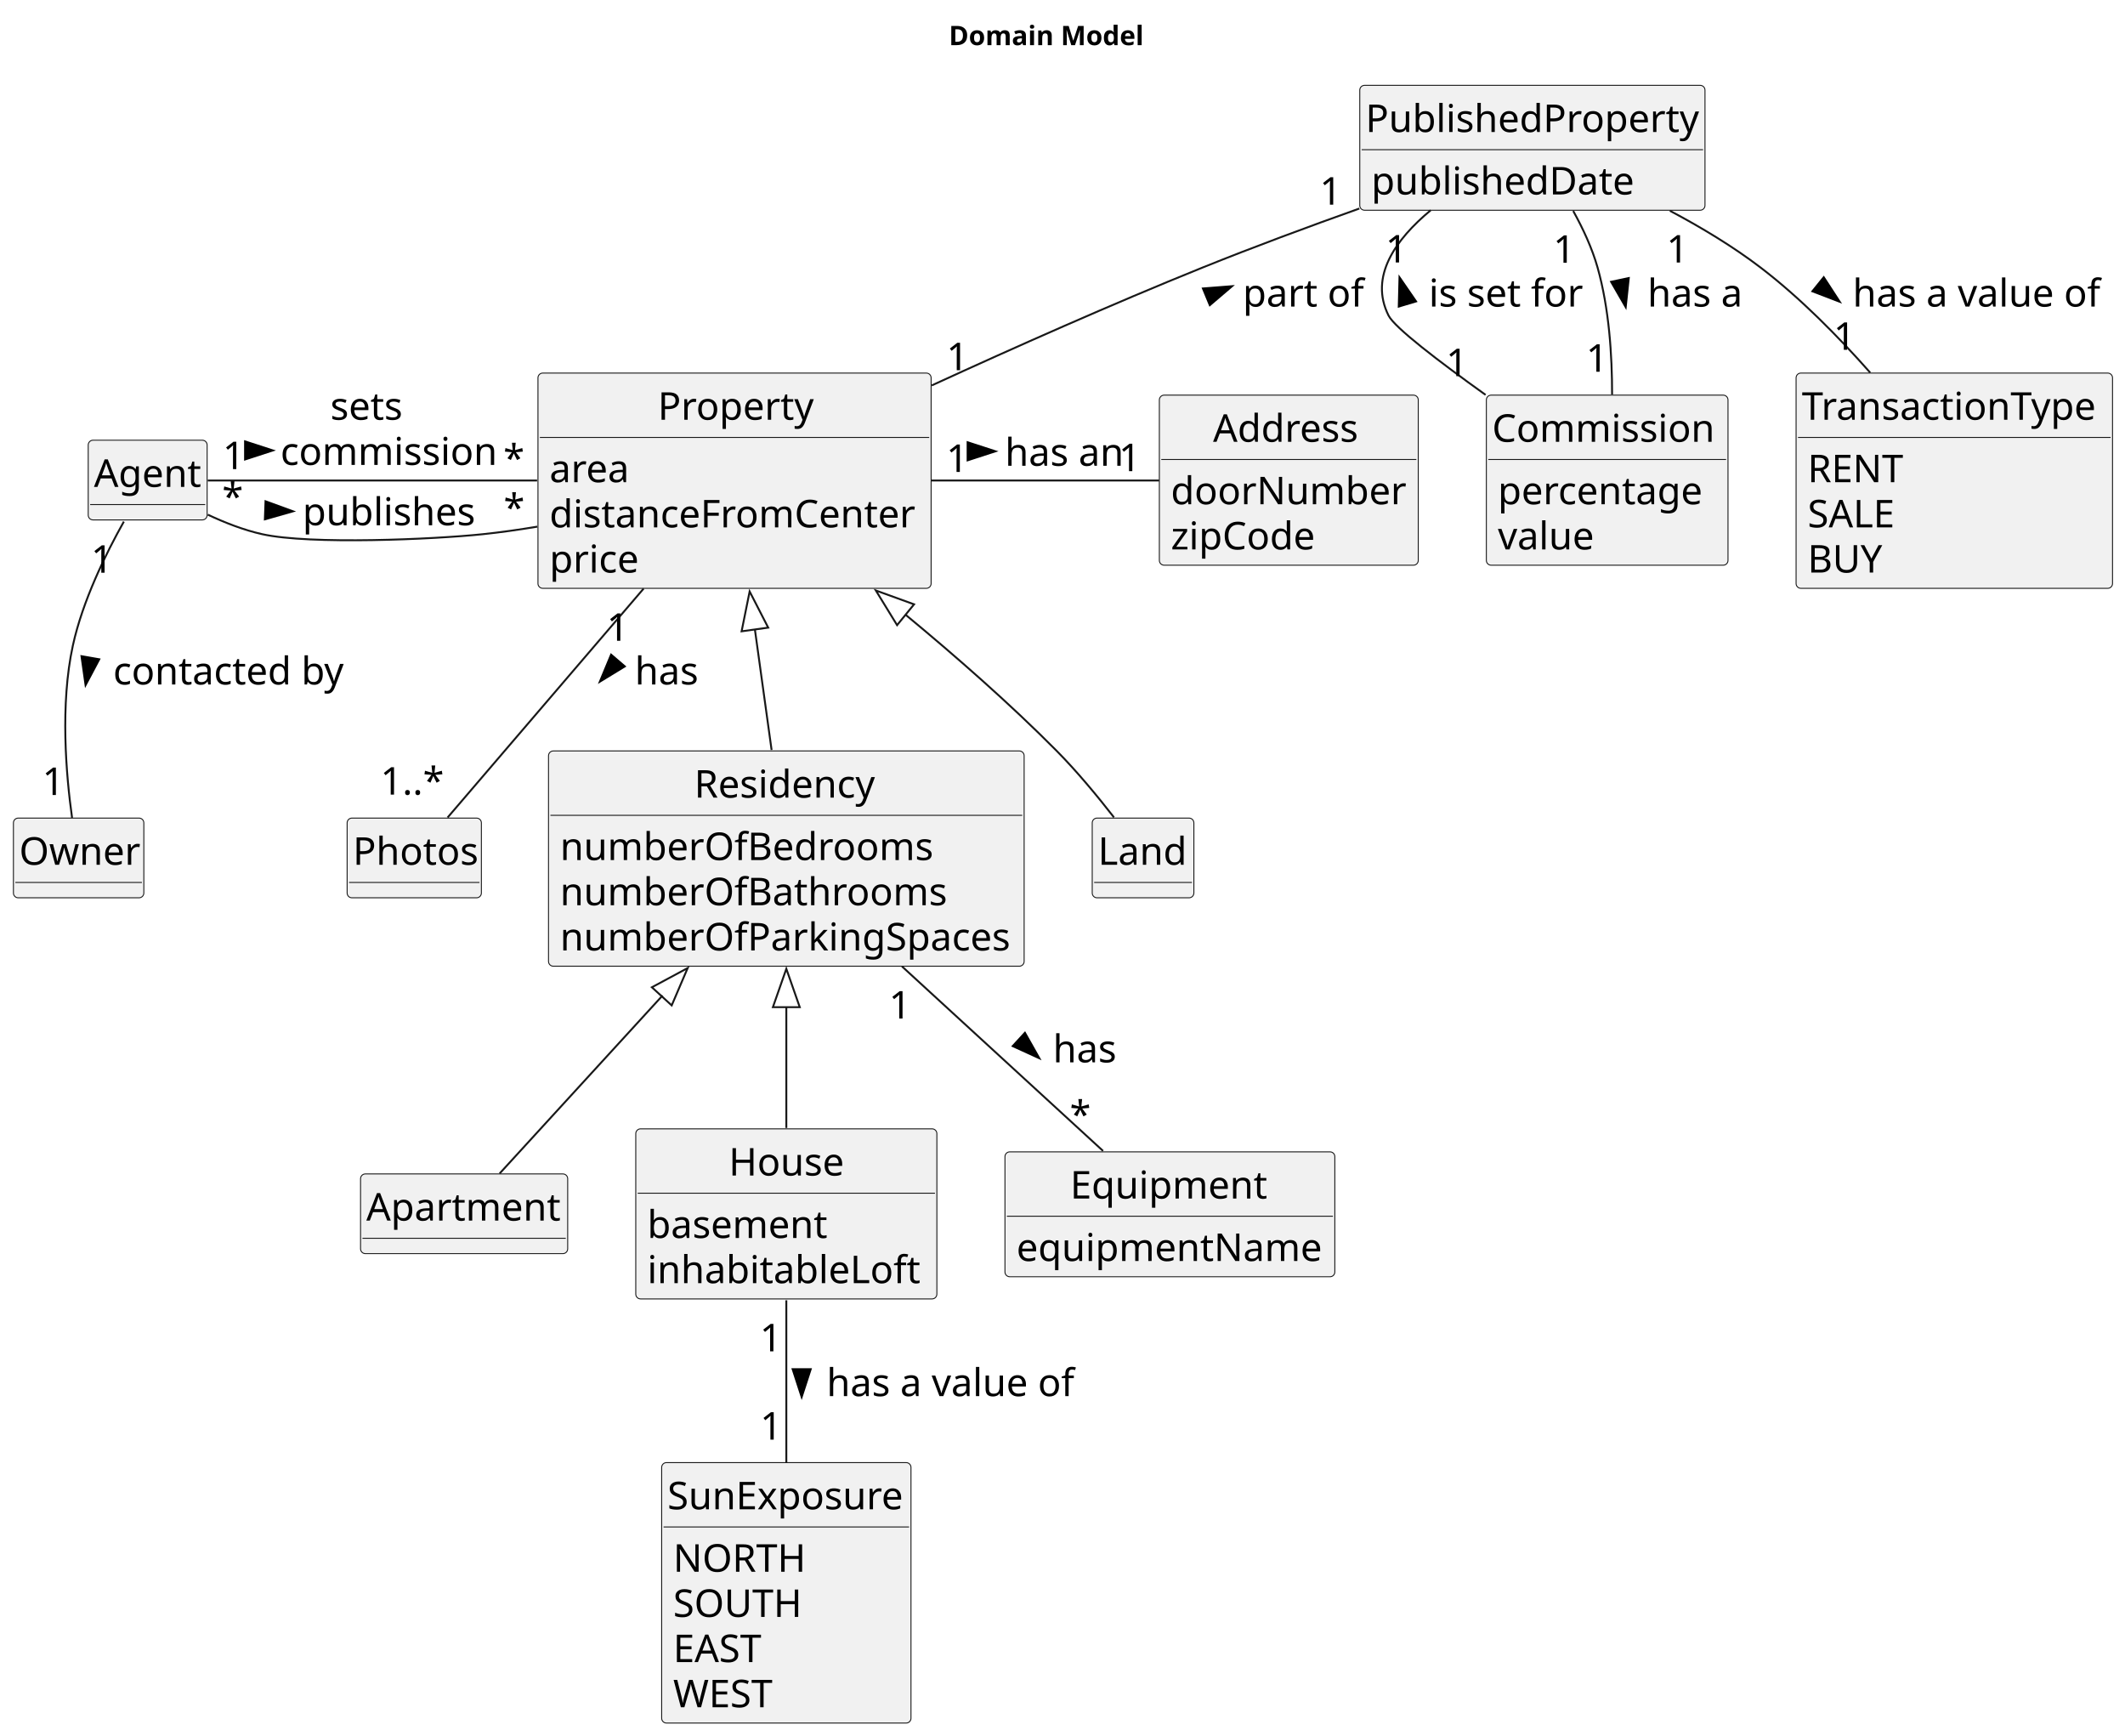
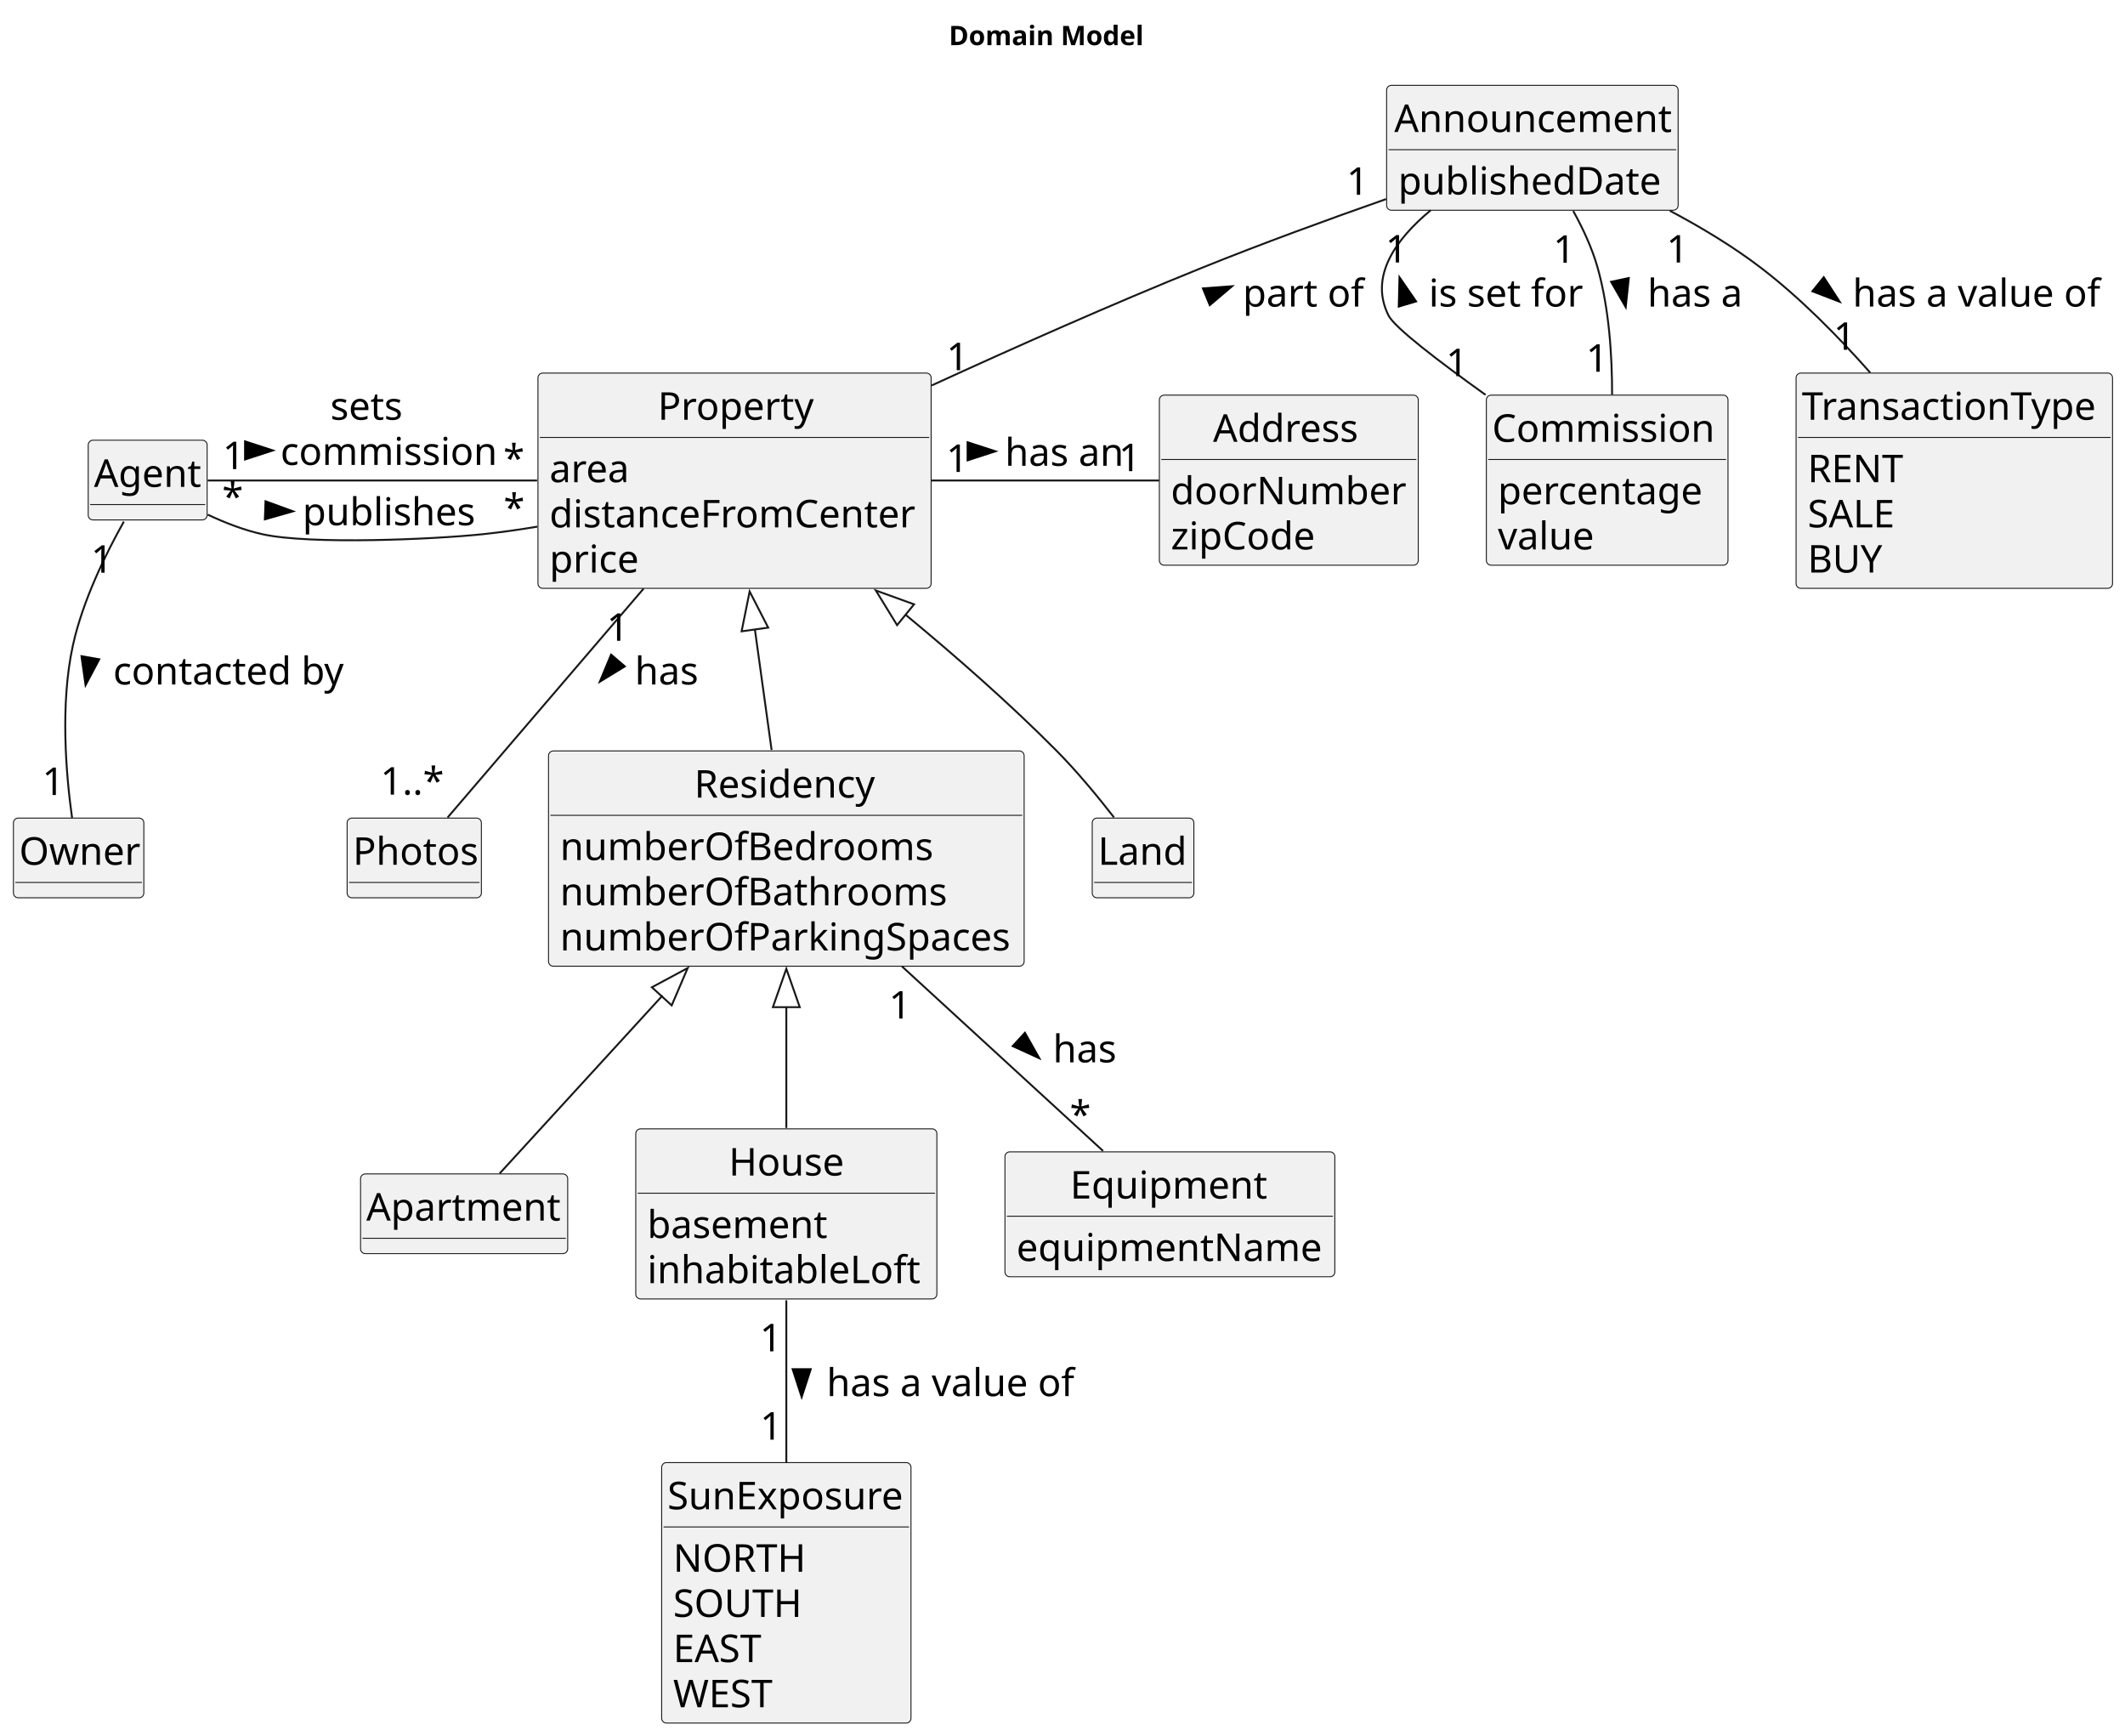
<svg xmlns="http://www.w3.org/2000/svg" contentStyleType="text/css" height="905px" preserveAspectRatio="none" style="width:1108px;height:905px;background:#FFFFFF;" version="1.1" viewBox="0 0 1108 905" width="1108px" zoomAndPan="magnify">
  <defs />
  <g>
    <text fill="#000000" font-family="sans-serif" font-size="14" font-weight="bold" lengthAdjust="spacing" textLength="105" x="494.75" y="23.535">Domain Model</text>
    <g id="elem_Agent">
      <rect codeLine="14" fill="#F1F1F1" height="41.555" id="Agent" rx="2.5" ry="2.5" style="stroke:#181818;stroke-width:0.5;" width="62" x="46" y="229.488" />
      <text fill="#000000" font-family="sans-serif" font-size="20" lengthAdjust="spacing" textLength="56" x="49" y="253.824">Agent</text>
      <line style="stroke:#181818;stroke-width:0.5;" x1="47" x2="107" y1="263.043" y2="263.043" />
    </g>
    <g id="elem_Property">
      <rect codeLine="17" fill="#F1F1F1" height="112.219" id="Property" rx="2.5" ry="2.5" style="stroke:#181818;stroke-width:0.5;" width="205" x="280.5" y="194.488" />
      <text fill="#000000" font-family="sans-serif" font-size="20" lengthAdjust="spacing" textLength="80" x="343" y="218.824">Property</text>
      <line style="stroke:#181818;stroke-width:0.5;" x1="281.5" x2="484.5" y1="228.043" y2="228.043" />
      <text fill="#000000" font-family="sans-serif" font-size="20" lengthAdjust="spacing" textLength="41" x="286.5" y="251.379">area</text>
      <text fill="#000000" font-family="sans-serif" font-size="20" lengthAdjust="spacing" textLength="193" x="286.5" y="274.934">distanceFromCenter</text>
      <text fill="#000000" font-family="sans-serif" font-size="20" lengthAdjust="spacing" textLength="48" x="286.5" y="298.488">price</text>
    </g>
    <g id="elem_Photos">
      <rect codeLine="23" fill="#F1F1F1" height="41.555" id="Photos" rx="2.5" ry="2.5" style="stroke:#181818;stroke-width:0.5;" width="70" x="181" y="426.488" />
      <text fill="#000000" font-family="sans-serif" font-size="20" lengthAdjust="spacing" textLength="64" x="184" y="450.824">Photos</text>
      <line style="stroke:#181818;stroke-width:0.5;" x1="182" x2="250" y1="460.043" y2="460.043" />
    </g>
    <g id="elem_Address">
      <rect codeLine="26" fill="#F1F1F1" height="88.664" id="Address" rx="2.5" ry="2.5" style="stroke:#181818;stroke-width:0.5;" width="135" x="604.5" y="205.988" />
      <text fill="#000000" font-family="sans-serif" font-size="20" lengthAdjust="spacing" textLength="79" x="632.5" y="230.324">Address</text>
      <line style="stroke:#181818;stroke-width:0.5;" x1="605.5" x2="738.5" y1="239.543" y2="239.543" />
      <text fill="#000000" font-family="sans-serif" font-size="20" lengthAdjust="spacing" textLength="123" x="610.5" y="262.879">doorNumber</text>
      <text fill="#000000" font-family="sans-serif" font-size="20" lengthAdjust="spacing" textLength="80" x="610.5" y="286.434">zipCode</text>
    </g>
    <g id="elem_Apartment">
      <rect codeLine="31" fill="#F1F1F1" height="41.555" id="Apartment" rx="2.5" ry="2.5" style="stroke:#181818;stroke-width:0.5;" width="108" x="188" y="611.988" />
      <text fill="#000000" font-family="sans-serif" font-size="20" lengthAdjust="spacing" textLength="102" x="191" y="636.324">Apartment</text>
      <line style="stroke:#181818;stroke-width:0.5;" x1="189" x2="295" y1="645.543" y2="645.543" />
    </g>
    <g id="elem_Residency">
      <rect codeLine="39" fill="#F1F1F1" height="112.219" id="Residency" rx="2.5" ry="2.5" style="stroke:#181818;stroke-width:0.5;" width="248" x="286" y="391.488" />
      <text fill="#000000" font-family="sans-serif" font-size="20" lengthAdjust="spacing" textLength="96" x="362" y="415.824">Residency</text>
      <line style="stroke:#181818;stroke-width:0.5;" x1="287" x2="533" y1="425.043" y2="425.043" />
      <text fill="#000000" font-family="sans-serif" font-size="20" lengthAdjust="spacing" textLength="195" x="292" y="448.379">numberOfBedrooms</text>
      <text fill="#000000" font-family="sans-serif" font-size="20" lengthAdjust="spacing" textLength="201" x="292" y="471.934">numberOfBathrooms</text>
      <text fill="#000000" font-family="sans-serif" font-size="20" lengthAdjust="spacing" textLength="236" x="292" y="495.488">numberOfParkingSpaces</text>
    </g>
    <g id="elem_House">
      <rect codeLine="34" fill="#F1F1F1" height="88.664" id="House" rx="2.5" ry="2.5" style="stroke:#181818;stroke-width:0.5;" width="157" x="331.5" y="588.488" />
      <text fill="#000000" font-family="sans-serif" font-size="20" lengthAdjust="spacing" textLength="60" x="380" y="612.824">House</text>
      <line style="stroke:#181818;stroke-width:0.5;" x1="332.5" x2="487.5" y1="622.043" y2="622.043" />
      <text fill="#000000" font-family="sans-serif" font-size="20" lengthAdjust="spacing" textLength="94" x="337.5" y="645.379">basement</text>
      <text fill="#000000" font-family="sans-serif" font-size="20" lengthAdjust="spacing" textLength="145" x="337.5" y="668.934">inhabitableLoft</text>
    </g>
-     <g id="elem_PublishedProperty">
-       <rect codeLine="46" fill="#F1F1F1" height="65.109" id="PublishedProperty" rx="2.5" ry="2.5" style="stroke:#181818;stroke-width:0.5;" width="180" x="709" y="44.488" />
-       <text fill="#000000" font-family="sans-serif" font-size="20" lengthAdjust="spacing" textLength="174" x="712" y="68.824">PublishedProperty</text>
-       <line style="stroke:#181818;stroke-width:0.5;" x1="710" x2="888" y1="78.043" y2="78.043" />
-       <text fill="#000000" font-family="sans-serif" font-size="20" lengthAdjust="spacing" textLength="140" x="715" y="101.379">publishedDate</text>
+     <g id="elem_Announcement">
+       <rect codeLine="46" fill="#F1F1F1" height="65.109" id="Announcement" rx="2.5" ry="2.5" style="stroke:#181818;stroke-width:0.5;" width="152" x="723" y="44.488" />
+       <text fill="#000000" font-family="sans-serif" font-size="20" lengthAdjust="spacing" textLength="144" x="727" y="68.824">Announcement</text>
+       <line style="stroke:#181818;stroke-width:0.5;" x1="724" x2="874" y1="78.043" y2="78.043" />
+       <text fill="#000000" font-family="sans-serif" font-size="20" lengthAdjust="spacing" textLength="140" x="729" y="101.379">publishedDate</text>
    </g>
    <g id="elem_Commission">
      <rect codeLine="51" fill="#F1F1F1" height="88.664" id="Commission" rx="2.5" ry="2.5" style="stroke:#181818;stroke-width:0.5;" width="126" x="775" y="205.988" />
      <text fill="#000000" font-family="sans-serif" font-size="20" lengthAdjust="spacing" textLength="120" x="778" y="230.324">Commission</text>
      <line style="stroke:#181818;stroke-width:0.5;" x1="776" x2="900" y1="239.543" y2="239.543" />
      <text fill="#000000" font-family="sans-serif" font-size="20" lengthAdjust="spacing" textLength="106" x="781" y="262.879">percentage</text>
      <text fill="#000000" font-family="sans-serif" font-size="20" lengthAdjust="spacing" textLength="50" x="781" y="286.434">value</text>
    </g>
    <g id="elem_Land">
      <rect codeLine="62" fill="#F1F1F1" height="41.555" id="Land" rx="2.5" ry="2.5" style="stroke:#181818;stroke-width:0.5;" width="53" x="569.5" y="426.488" />
      <text fill="#000000" font-family="sans-serif" font-size="20" lengthAdjust="spacing" textLength="47" x="572.5" y="450.824">Land</text>
      <line style="stroke:#181818;stroke-width:0.5;" x1="570.5" x2="621.5" y1="460.043" y2="460.043" />
    </g>
    <g id="elem_Equipment">
      <rect codeLine="65" fill="#F1F1F1" height="65.109" id="Equipment" rx="2.5" ry="2.5" style="stroke:#181818;stroke-width:0.5;" width="172" x="524" y="600.488" />
      <text fill="#000000" font-family="sans-serif" font-size="20" lengthAdjust="spacing" textLength="104" x="558" y="624.824">Equipment</text>
      <line style="stroke:#181818;stroke-width:0.5;" x1="525" x2="695" y1="634.043" y2="634.043" />
      <text fill="#000000" font-family="sans-serif" font-size="20" lengthAdjust="spacing" textLength="160" x="530" y="657.379">equipmentName</text>
    </g>
    <g id="elem_SunExposure">
      <rect codeLine="70" fill="#F1F1F1" height="135.773" id="SunExposure" rx="2.5" ry="2.5" style="stroke:#181818;stroke-width:0.5;" width="130" x="345" y="762.488" />
      <text fill="#000000" font-family="sans-serif" font-size="20" lengthAdjust="spacing" textLength="124" x="348" y="786.824">SunExposure</text>
      <line style="stroke:#181818;stroke-width:0.5;" x1="346" x2="474" y1="796.043" y2="796.043" />
      <text fill="#000000" font-family="sans-serif" font-size="20" lengthAdjust="spacing" textLength="72" x="351" y="819.379">NORTH</text>
      <text fill="#000000" font-family="sans-serif" font-size="20" lengthAdjust="spacing" textLength="69" x="351" y="842.934">SOUTH</text>
      <text fill="#000000" font-family="sans-serif" font-size="20" lengthAdjust="spacing" textLength="49" x="351" y="866.488">EAST</text>
      <text fill="#000000" font-family="sans-serif" font-size="20" lengthAdjust="spacing" textLength="52" x="351" y="890.043">WEST</text>
    </g>
    <g id="elem_TransactionType">
      <rect codeLine="77" fill="#F1F1F1" height="112.219" id="TransactionType" rx="2.5" ry="2.5" style="stroke:#181818;stroke-width:0.5;" width="165" x="936.5" y="194.488" />
      <text fill="#000000" font-family="sans-serif" font-size="20" lengthAdjust="spacing" textLength="159" x="939.5" y="218.824">TransactionType</text>
      <line style="stroke:#181818;stroke-width:0.5;" x1="937.5" x2="1100.5" y1="228.043" y2="228.043" />
      <text fill="#000000" font-family="sans-serif" font-size="20" lengthAdjust="spacing" textLength="52" x="942.5" y="251.379">RENT</text>
      <text fill="#000000" font-family="sans-serif" font-size="20" lengthAdjust="spacing" textLength="47" x="942.5" y="274.934">SALE</text>
      <text fill="#000000" font-family="sans-serif" font-size="20" lengthAdjust="spacing" textLength="38" x="942.5" y="298.488">BUY</text>
    </g>
    <g id="elem_Owner">
      <rect fill="#F1F1F1" height="41.555" id="Owner" rx="2.5" ry="2.5" style="stroke:#181818;stroke-width:0.5;" width="68" x="7" y="426.488" />
      <text fill="#000000" font-family="sans-serif" font-size="20" lengthAdjust="spacing" textLength="62" x="10" y="450.824">Owner</text>
      <line style="stroke:#181818;stroke-width:0.5;" x1="8" x2="74" y1="460.043" y2="460.043" />
    </g>
    <g id="link_Residency_Apartment">
      <path d="M345.47,518.968 C315.02,552.228 280.97,589.428 260.52,611.758 " fill="none" id="Residency-backto-Apartment" style="stroke:#181818;stroke-width:1.0;" />
      <polygon fill="none" points="339.9,514.688,358.57,504.658,350.23,524.138,339.9,514.688" style="stroke:#181818;stroke-width:1.0;" />
    </g>
    <g id="link_Residency_House">
      <path d="M410,524.918 C410,546.438 410,569.118 410,588.038 " fill="none" id="Residency-backto-House" style="stroke:#181818;stroke-width:1.0;" />
      <polygon fill="none" points="403,525.058,410,505.058,417,525.058,403,525.058" style="stroke:#181818;stroke-width:1.0;" />
    </g>
    <g id="link_Property_Residency">
      <path d="M393.6,328.068 C396.51,349.068 399.61,371.428 402.32,390.988 " fill="none" id="Property-backto-Residency" style="stroke:#181818;stroke-width:1.0;" />
      <polygon fill="none" points="386.68,329.118,390.87,308.348,400.55,327.198,386.68,329.118" style="stroke:#181818;stroke-width:1.0;" />
    </g>
    <g id="link_Property_Land">
      <path d="M472.03,320.358 C498.37,342.118 526.66,366.928 551,391.488 C561.68,402.268 572.49,415.388 580.83,426.108 " fill="none" id="Property-backto-Land" style="stroke:#181818;stroke-width:1.0;" />
      <polygon fill="none" points="467.75,325.898,456.67,307.828,476.6,315.048,467.75,325.898" style="stroke:#181818;stroke-width:1.0;" />
    </g>
    <g id="link_Agent_Owner">
      <path codeLine="85" d="M64.58,271.918 C55.2,288.608 43.09,313.168 38,336.488 C31.27,367.288 34.46,404.078 37.58,426.348 " fill="none" id="Agent-Owner" style="stroke:#181818;stroke-width:1.0;" />
      <polygon fill="#000000" points="44.622,357.146,51.747,343.7,42.483,342.08,44.622,357.146" style="stroke:#000000;stroke-width:1.0;" />
      <text fill="#000000" font-family="sans-serif" font-size="20" lengthAdjust="spacing" textLength="122" x="59" y="356.824">contacted by</text>
      <text fill="#000000" font-family="sans-serif" font-size="20" lengthAdjust="spacing" textLength="13" x="47.441" y="298.567">1</text>
      <text fill="#000000" font-family="sans-serif" font-size="20" lengthAdjust="spacing" textLength="13" x="22.038" y="414.448">1</text>
    </g>
    <g id="link_Agent_Property">
      <path codeLine="86" d="M108.33,268.298 C117.24,272.488 127.13,276.348 136.75,278.488 C161.69,284.038 226.34,281.168 251.75,278.488 C261.02,277.508 270.59,276.158 280.16,274.558 " fill="none" id="Agent-Property" style="stroke:#181818;stroke-width:1.0;" />
      <polygon fill="#000000" points="152.745,266.557,138.453,261.331,138.111,270.729,152.745,266.557" style="stroke:#000000;stroke-width:1.0;" />
      <text fill="#000000" font-family="sans-serif" font-size="20" lengthAdjust="spacing" textLength="93" x="157.75" y="273.824">publishes</text>
      <text fill="#000000" font-family="sans-serif" font-size="20" lengthAdjust="spacing" textLength="10" x="115.823" y="266.039">*</text>
      <text fill="#000000" font-family="sans-serif" font-size="20" lengthAdjust="spacing" textLength="10" x="262.577" y="271.79">*</text>
    </g>
    <g id="link_Agent_Property">
      <path codeLine="87" d="M108.31,250.488 C148.45,250.488 220.03,250.488 280.05,250.488 " fill="none" id="Agent-Property-1" style="stroke:#181818;stroke-width:1.0;" />
      <text fill="#000000" font-family="sans-serif" font-size="20" lengthAdjust="spacing" textLength="38" x="172.25" y="218.824">sets</text>
      <polygon fill="#000000" points="142.25,234.82,127.778,230.118,127.778,239.523,142.25,234.82" style="stroke:#000000;stroke-width:1.0;" />
      <text fill="#000000" font-family="sans-serif" font-size="20" lengthAdjust="spacing" textLength="116" x="146.25" y="242.379">commission</text>
      <text fill="#000000" font-family="sans-serif" font-size="20" lengthAdjust="spacing" textLength="13" x="116.108" y="244.555">1</text>
      <text fill="#000000" font-family="sans-serif" font-size="20" lengthAdjust="spacing" textLength="10" x="262.46" y="246.027">*</text>
    </g>
    <g id="link_Property_Photos">
      <path codeLine="91" d="M335.59,306.848 C301.45,346.708 257.35,398.198 233.38,426.188 " fill="none" id="Property-Photos" style="stroke:#181818;stroke-width:1.0;" />
      <polygon fill="#000000" points="312.796,355.342,325.781,347.409,318.639,341.291,312.796,355.342" style="stroke:#000000;stroke-width:1.0;" />
      <text fill="#000000" font-family="sans-serif" font-size="20" lengthAdjust="spacing" textLength="33" x="331" y="356.824">has</text>
      <text fill="#000000" font-family="sans-serif" font-size="20" lengthAdjust="spacing" textLength="13" x="316.357" y="334.05">1</text>
      <text fill="#000000" font-family="sans-serif" font-size="20" lengthAdjust="spacing" textLength="35" x="198.349" y="414.247">1..*</text>
    </g>
-     <g id="link_PublishedProperty_Commission">
-       <path codeLine="92" d="M745.99,109.608 C727.6,124.868 713.84,144.238 724,164.488 C727.16,170.778 750.11,188.318 774.6,205.848 " fill="none" id="PublishedProperty-Commission" style="stroke:#181818;stroke-width:1.0;" />
+     <g id="link_Announcement_Commission">
+       <path codeLine="92" d="M745.99,109.608 C727.6,124.868 713.84,144.238 724,164.488 C727.16,170.778 750.11,188.318 774.6,205.848 " fill="none" id="Announcement-Commission" style="stroke:#181818;stroke-width:1.0;" />
      <polygon fill="#000000" points="729.72,144.597,729.337,159.809,738.352,157.13,729.72,144.597" style="stroke:#000000;stroke-width:1.0;" />
      <text fill="#000000" font-family="sans-serif" font-size="20" lengthAdjust="spacing" textLength="83" x="745" y="159.824">is set for</text>
      <text fill="#000000" font-family="sans-serif" font-size="20" lengthAdjust="spacing" textLength="13" x="722.39" y="136.843">1</text>
      <text fill="#000000" font-family="sans-serif" font-size="20" lengthAdjust="spacing" textLength="13" x="753.955" y="196.093">1</text>
    </g>
-     <g id="link_PublishedProperty_Commission">
-       <path codeLine="96" d="M820.29,109.968 C825.38,119.138 830.15,129.388 833,139.488 C839,160.738 840.6,185.208 840.56,205.658 " fill="none" id="PublishedProperty-Commission-1" style="stroke:#181818;stroke-width:1.0;" />
+     <g id="link_Announcement_Commission">
+       <path codeLine="96" d="M820.29,109.968 C825.38,119.138 830.15,129.388 833,139.488 C839,160.738 840.6,185.208 840.56,205.658 " fill="none" id="Announcement-Commission-1" style="stroke:#181818;stroke-width:1.0;" />
      <polygon fill="#000000" points="847.658,160.092,849.259,144.959,840.059,146.908,847.658,160.092" style="stroke:#000000;stroke-width:1.0;" />
      <text fill="#000000" font-family="sans-serif" font-size="20" lengthAdjust="spacing" textLength="50" x="859" y="159.824">has a</text>
      <text fill="#000000" font-family="sans-serif" font-size="20" lengthAdjust="spacing" textLength="13" x="809.832" y="136.988">1</text>
      <text fill="#000000" font-family="sans-serif" font-size="20" lengthAdjust="spacing" textLength="13" x="826.981" y="193.786">1</text>
    </g>
    <g id="link_Residency_Equipment">
      <path codeLine="93" d="M470.28,503.788 C504.55,535.238 546.26,573.508 575.14,600.008 " fill="none" id="Residency-Equipment" style="stroke:#181818;stroke-width:1.0;" />
      <polygon fill="#000000" points="541.894,551.674,534.41,538.425,528.052,545.355,541.894,551.674" style="stroke:#000000;stroke-width:1.0;" />
      <text fill="#000000" font-family="sans-serif" font-size="20" lengthAdjust="spacing" textLength="33" x="549" y="553.824">has</text>
      <text fill="#000000" font-family="sans-serif" font-size="20" lengthAdjust="spacing" textLength="13" x="463.498" y="530.983">1</text>
      <text fill="#000000" font-family="sans-serif" font-size="20" lengthAdjust="spacing" textLength="10" x="557.791" y="588.184">*</text>
    </g>
-     <g id="link_PublishedProperty_Property">
-       <path codeLine="94" d="M708.77,108.718 C682.26,118.158 653.32,128.868 627,139.488 C580.14,158.398 529.06,181.088 485.8,200.938 " fill="none" id="PublishedProperty-Property" style="stroke:#181818;stroke-width:1.0;" />
-       <polygon fill="#000000" points="642.393,149.208,627.222,150.394,630.816,159.084,642.393,149.208" style="stroke:#000000;stroke-width:1.0;" />
+     <g id="link_Announcement_Property">
+       <path codeLine="94" d="M722.73,103.788 C692.69,114.328 658.03,126.968 627,139.488 C580.14,158.398 529.06,181.088 485.8,200.938 " fill="none" id="Announcement-Property" style="stroke:#181818;stroke-width:1.0;" />
+       <polygon fill="#000000" points="642.402,149.231,627.228,150.37,630.796,159.072,642.402,149.231" style="stroke:#000000;stroke-width:1.0;" />
      <text fill="#000000" font-family="sans-serif" font-size="20" lengthAdjust="spacing" textLength="64" x="648" y="159.824">part of</text>
-       <text fill="#000000" font-family="sans-serif" font-size="20" lengthAdjust="spacing" textLength="13" x="688.062" y="106.684">1</text>
+       <text fill="#000000" font-family="sans-serif" font-size="20" lengthAdjust="spacing" textLength="13" x="702.1" y="101.555">1</text>
      <text fill="#000000" font-family="sans-serif" font-size="20" lengthAdjust="spacing" textLength="13" x="493.485" y="192.994">1</text>
    </g>
    <g id="link_Property_Address">
      <path codeLine="95" d="M485.7,250.488 C525.13,250.488 569.09,250.488 604.41,250.488 " fill="none" id="Property-Address" style="stroke:#181818;stroke-width:1.0;" />
      <polygon fill="#000000" points="519,235.266,504.528,230.563,504.528,239.968,519,235.266" style="stroke:#000000;stroke-width:1.0;" />
      <text fill="#000000" font-family="sans-serif" font-size="20" lengthAdjust="spacing" textLength="62" x="524" y="242.824">has an</text>
      <text fill="#000000" font-family="sans-serif" font-size="20" lengthAdjust="spacing" textLength="13" x="493.378" y="246.027">1</text>
      <text fill="#000000" font-family="sans-serif" font-size="20" lengthAdjust="spacing" textLength="13" x="583.306" y="245.615">1</text>
    </g>
    <g id="link_House_SunExposure">
      <path codeLine="97" d="M410,677.858 C410,702.738 410,734.398 410,762.338 " fill="none" id="House-SunExposure" style="stroke:#181818;stroke-width:1.0;" />
      <polygon fill="#000000" points="418,728.266,422.702,713.793,413.298,713.793,418,728.266" style="stroke:#000000;stroke-width:1.0;" />
      <text fill="#000000" font-family="sans-serif" font-size="20" lengthAdjust="spacing" textLength="131" x="431" y="727.824">has a value of</text>
      <text fill="#000000" font-family="sans-serif" font-size="20" lengthAdjust="spacing" textLength="13" x="396.167" y="704.474">1</text>
      <text fill="#000000" font-family="sans-serif" font-size="20" lengthAdjust="spacing" textLength="13" x="396.33" y="750.501">1</text>
    </g>
-     <g id="link_PublishedProperty_TransactionType">
-       <path codeLine="98" d="M870.69,109.868 C886.91,118.458 903.59,128.478 918,139.488 C938.6,155.228 958.52,175.458 975.14,194.268 " fill="none" id="PublishedProperty-TransactionType" style="stroke:#181818;stroke-width:1.0;" />
+     <g id="link_Announcement_TransactionType">
+       <path codeLine="98" d="M870.69,109.868 C886.91,118.458 903.59,128.478 918,139.488 C938.6,155.228 958.52,175.458 975.14,194.268 " fill="none" id="Announcement-TransactionType" style="stroke:#181818;stroke-width:1.0;" />
      <polygon fill="#000000" points="959.222,157.294,950.921,144.54,945.01,151.855,959.222,157.294" style="stroke:#000000;stroke-width:1.0;" />
      <text fill="#000000" font-family="sans-serif" font-size="20" lengthAdjust="spacing" textLength="131" x="966" y="159.824">has a value of</text>
      <text fill="#000000" font-family="sans-serif" font-size="20" lengthAdjust="spacing" textLength="13" x="868.894" y="136.87">1</text>
      <text fill="#000000" font-family="sans-serif" font-size="20" lengthAdjust="spacing" textLength="13" x="956.002" y="182.371">1</text>
    </g>
  </g>
</svg>
